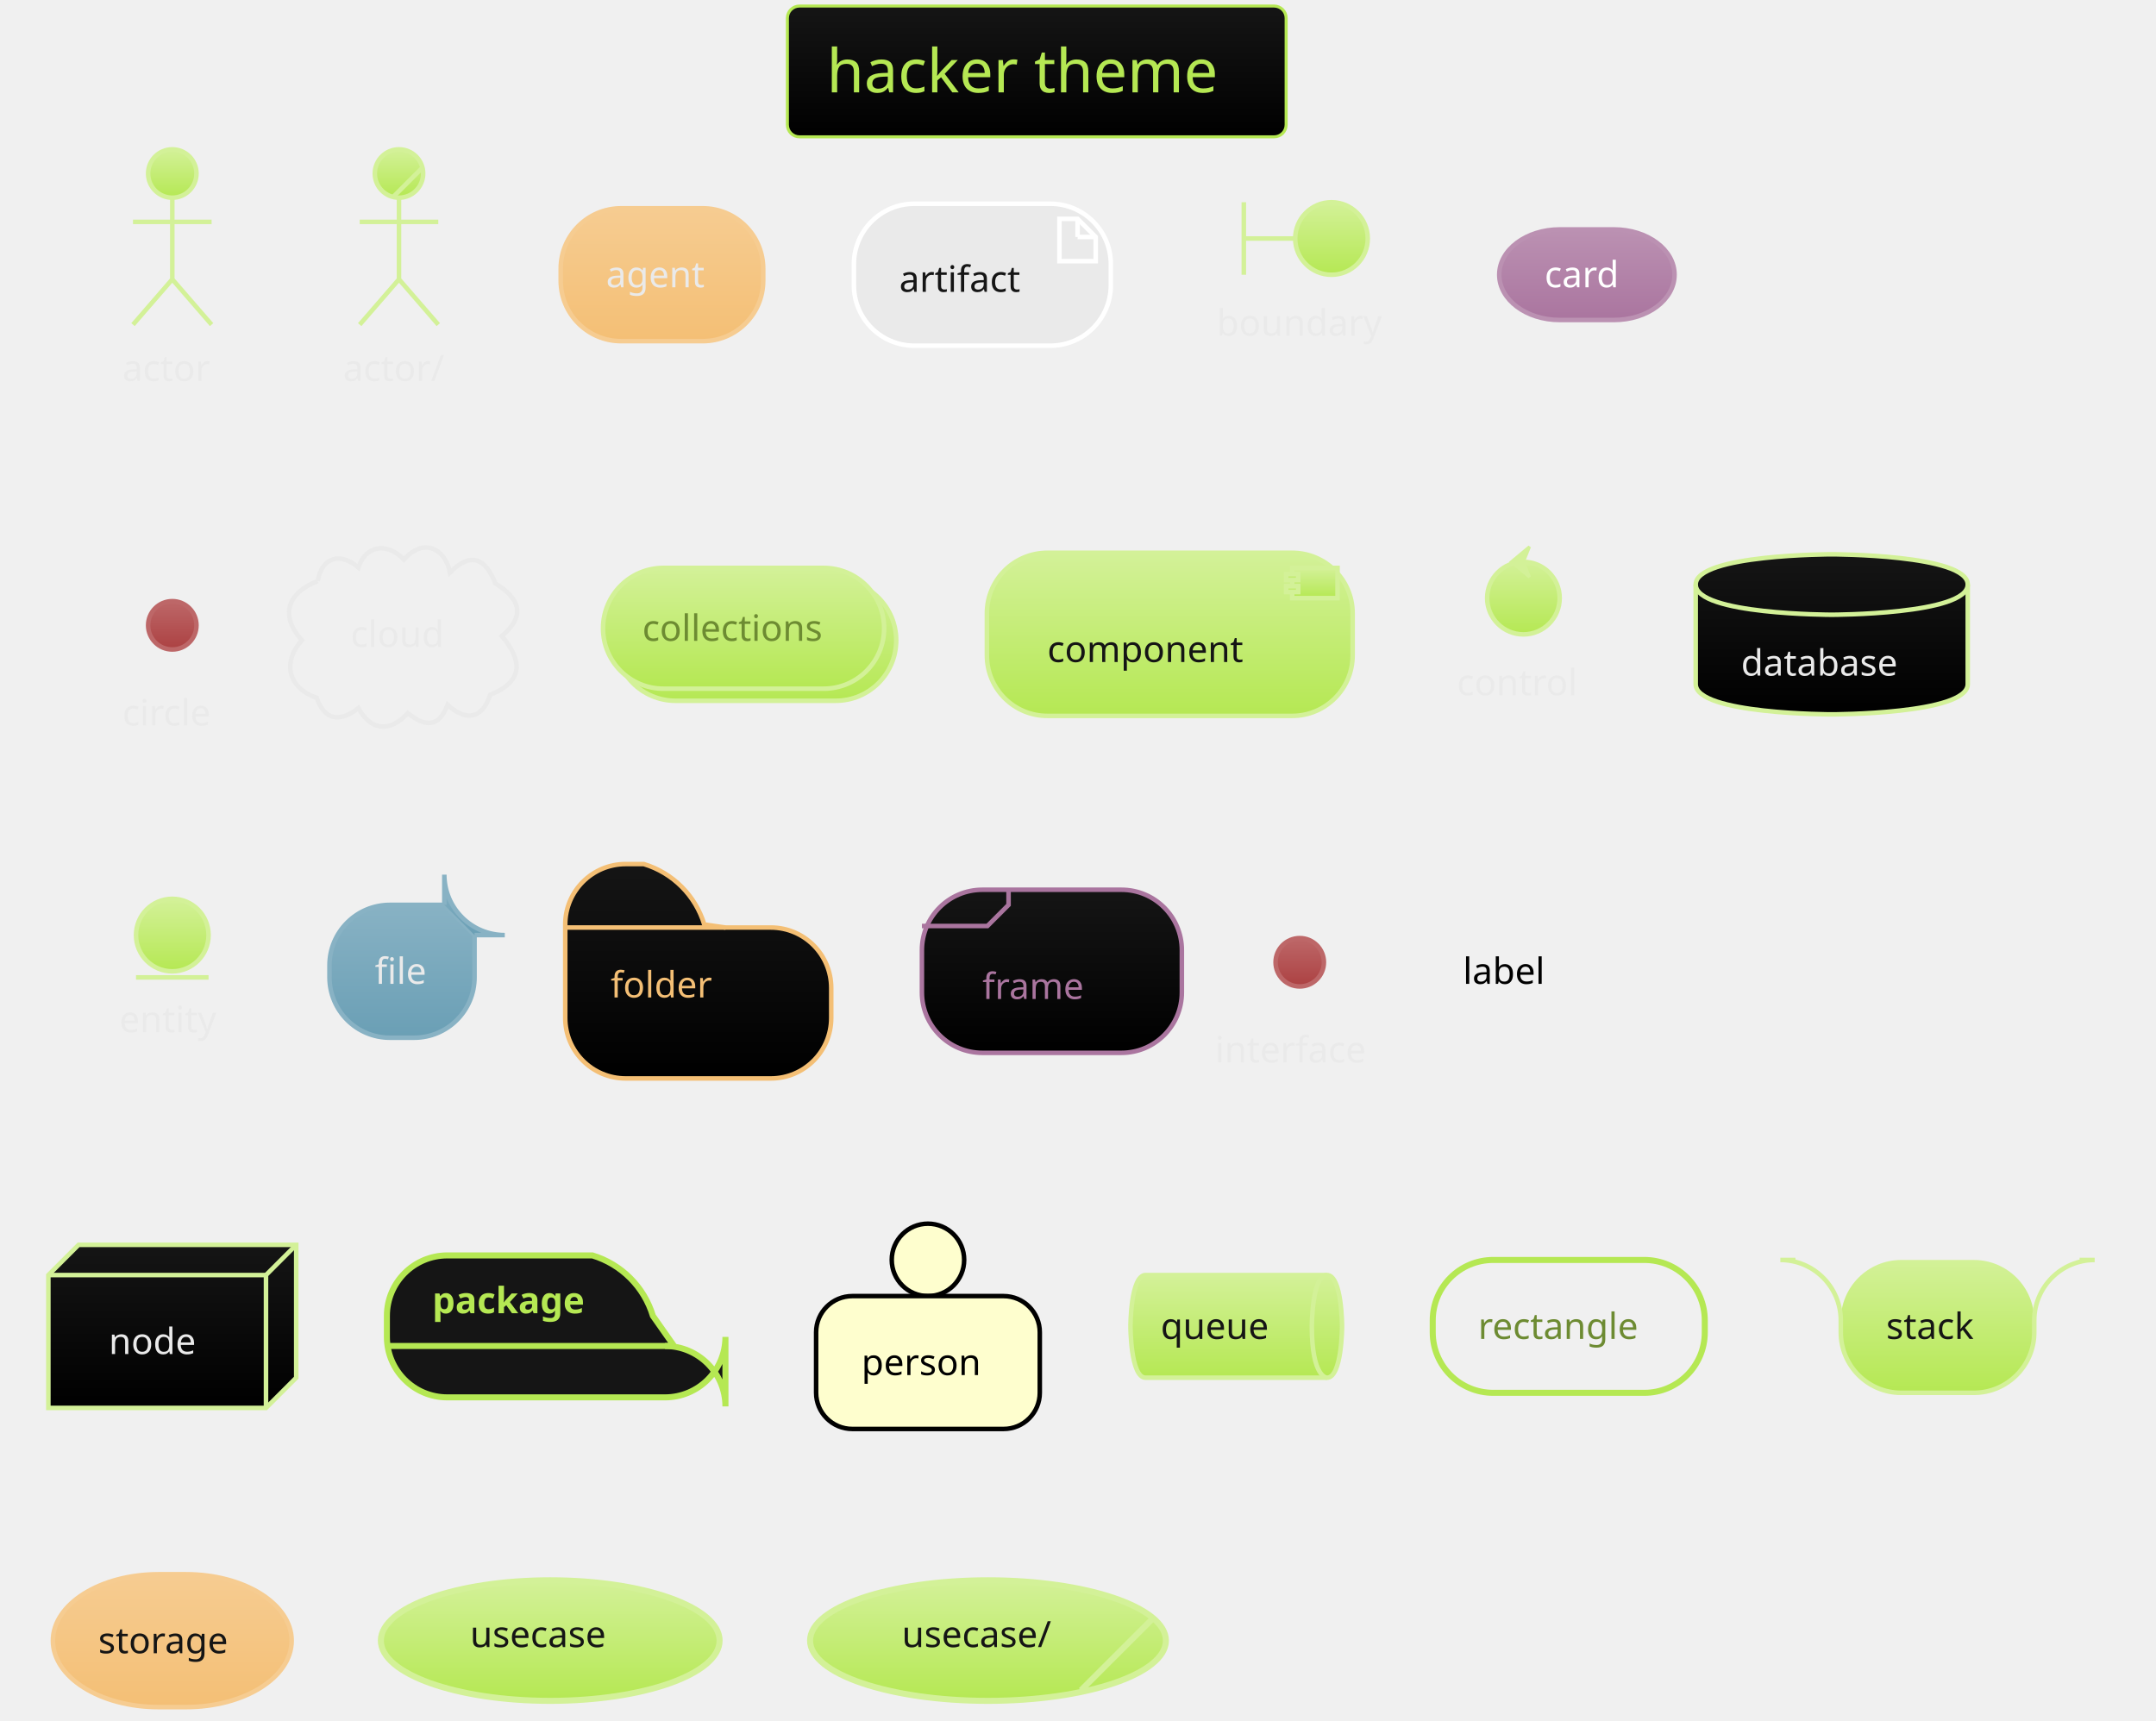
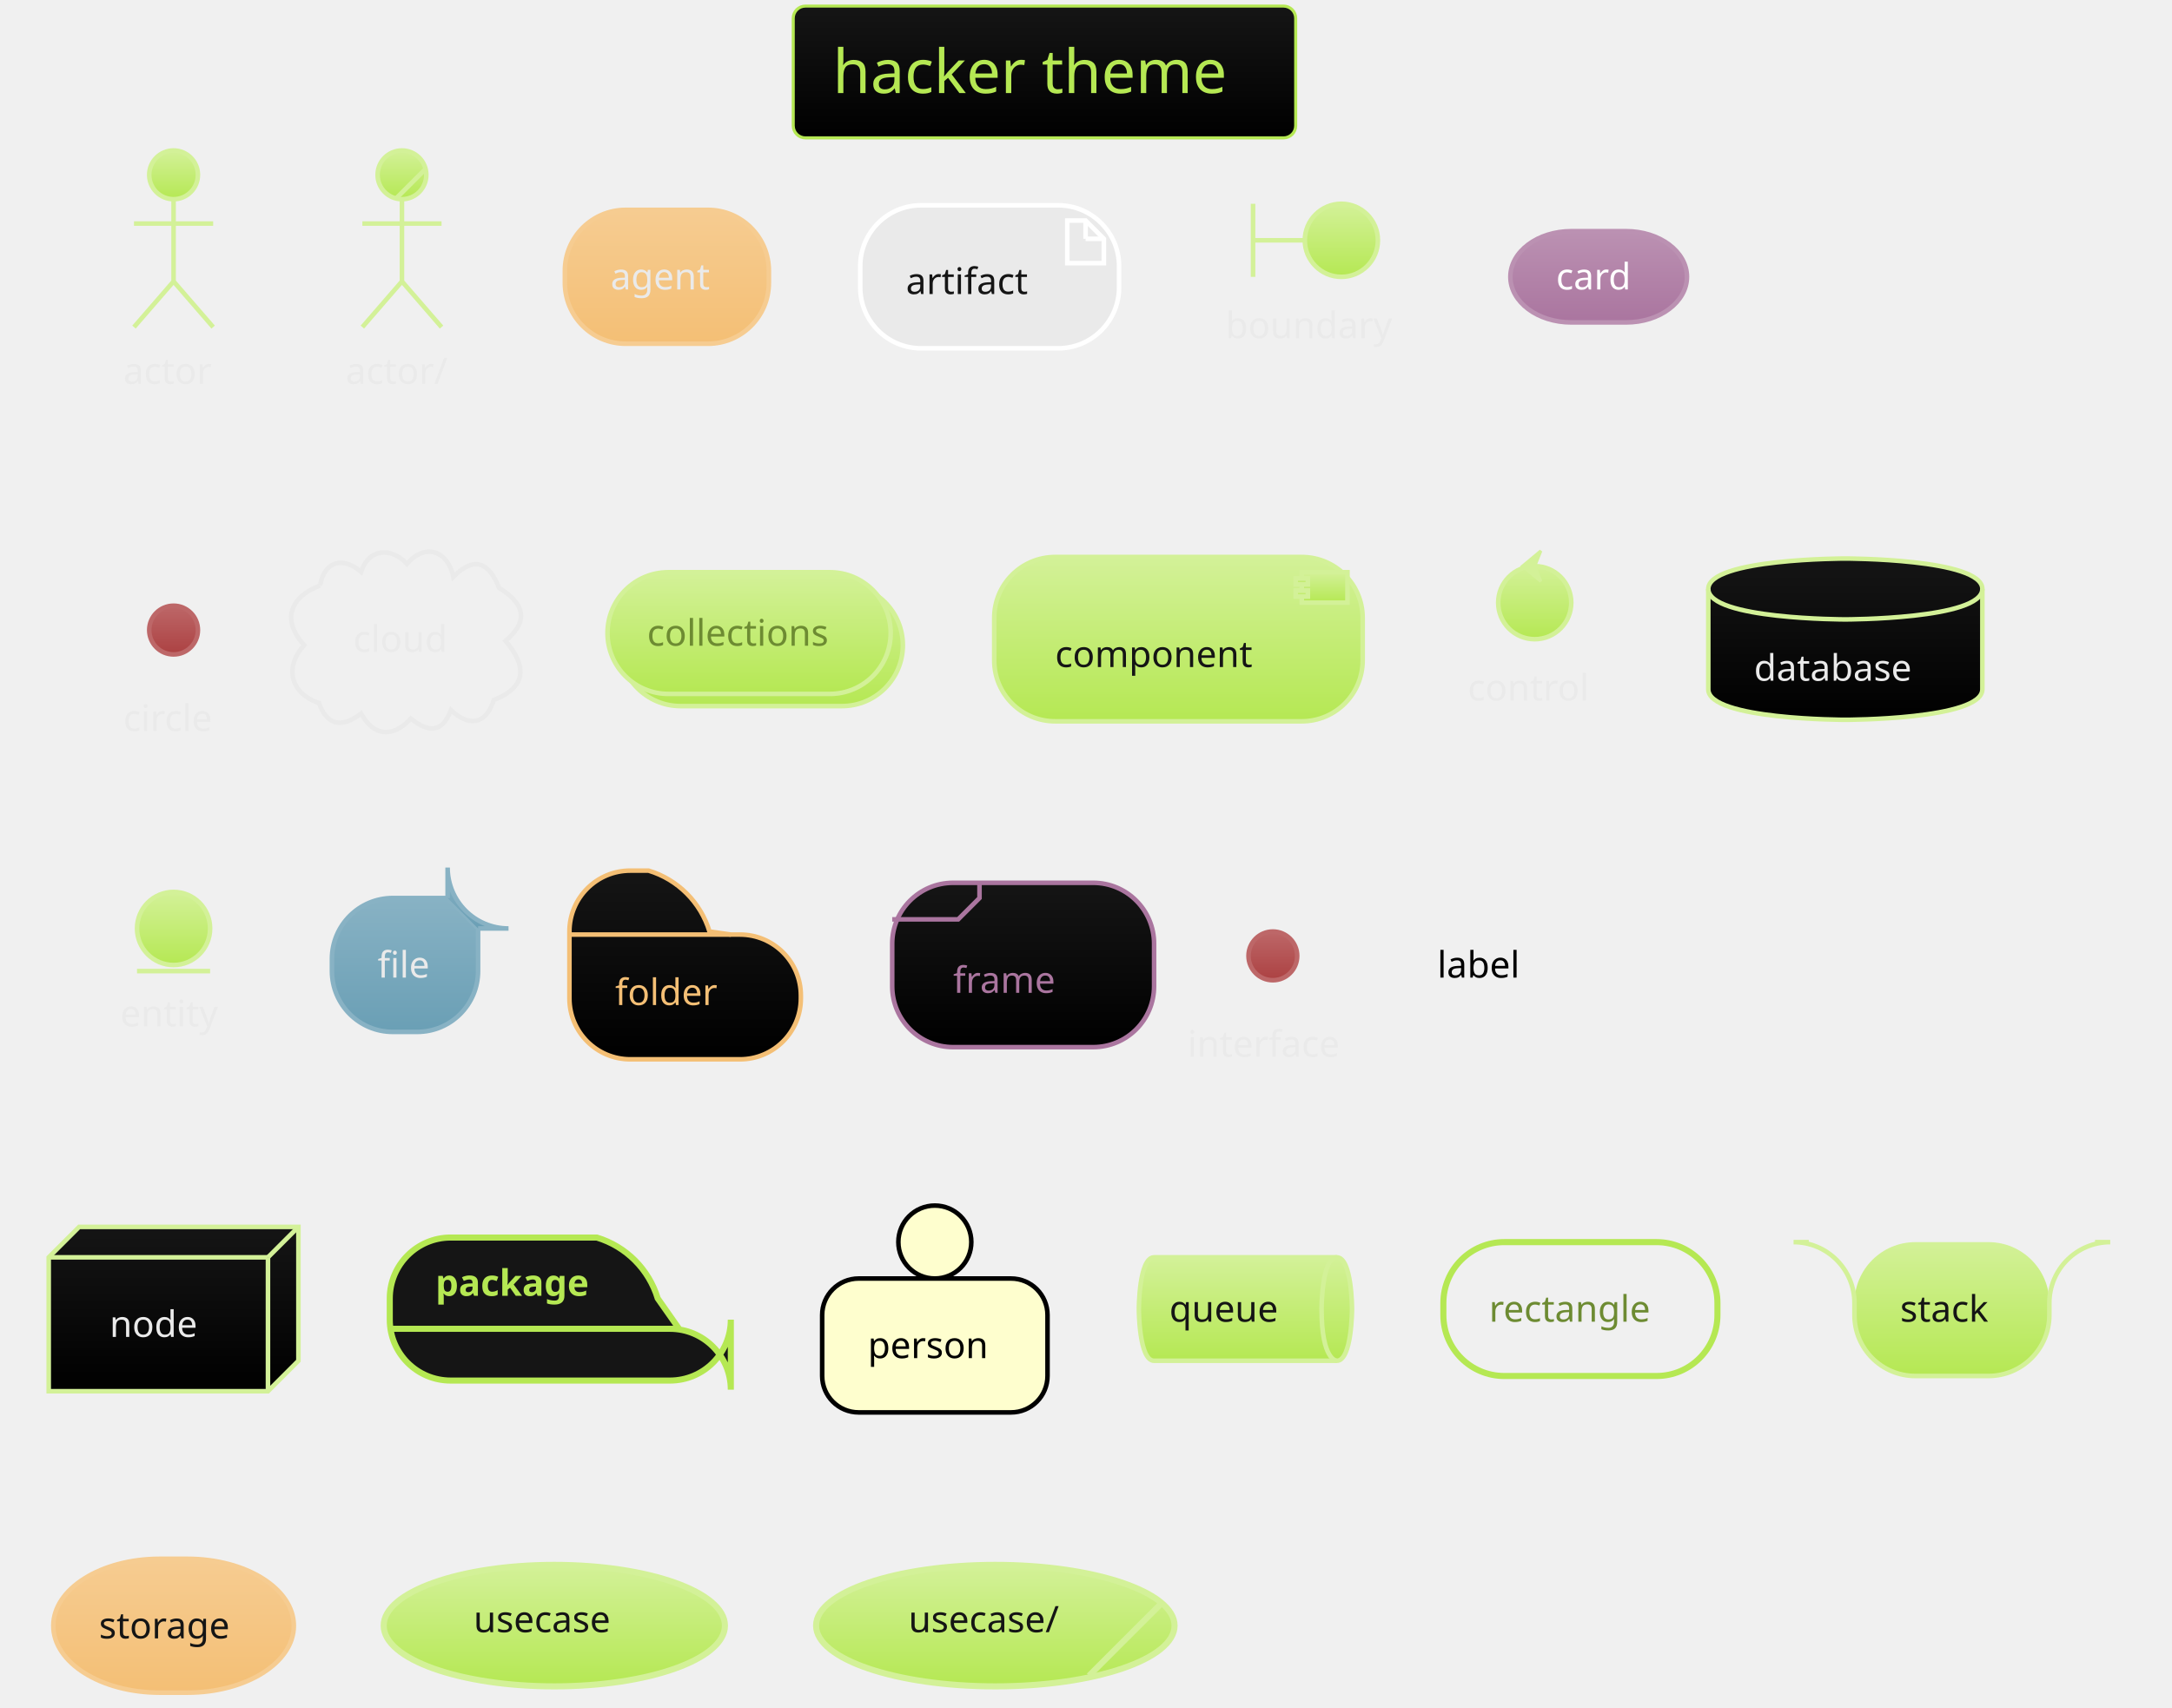
- <svg xmlns="http://www.w3.org/2000/svg" contentScriptType="application/ecmascript" contentStyleType="text/css" height="593.75px" preserveAspectRatio="none" style="width:743px;height:593px;background:#00000000;" version="1.1" viewBox="0 0 743 593" width="743.75px" zoomAndPan="magnify">
+ <svg xmlns="http://www.w3.org/2000/svg" contentScriptType="application/ecmascript" contentStyleType="text/css" height="584.375px" preserveAspectRatio="none" style="width:743px;height:584px;background:#00000000;" version="1.1" viewBox="0 0 743 584" width="743.75px" zoomAndPan="magnify">
  <defs>
    <linearGradient id="g1wpvnl40m6d330" x1="50%" x2="50%" y1="0%" y2="100%">
      <stop offset="0%" stop-color="#151515" />
      <stop offset="100%" stop-color="#000000" />
    </linearGradient>
    <linearGradient id="g1wpvnl40m6d331" x1="50%" x2="50%" y1="0%" y2="100%">
      <stop offset="0%" stop-color="#D3F198" />
      <stop offset="100%" stop-color="#B5E853" />
    </linearGradient>
    <linearGradient id="g1wpvnl40m6d332" x1="50%" x2="50%" y1="0%" y2="100%">
      <stop offset="0%" stop-color="#F6CC91" />
      <stop offset="100%" stop-color="#F4BF75" />
    </linearGradient>
    <linearGradient id="g1wpvnl40m6d333" x1="50%" x2="50%" y1="0%" y2="100%">
      <stop offset="0%" stop-color="#BB91B2" />
      <stop offset="100%" stop-color="#AA759F" />
    </linearGradient>
    <linearGradient id="g1wpvnl40m6d334" x1="50%" x2="50%" y1="0%" y2="100%">
      <stop offset="0%" stop-color="#BD6768" />
      <stop offset="100%" stop-color="#AC4142" />
    </linearGradient>
    <linearGradient id="g1wpvnl40m6d335" x1="50%" x2="50%" y1="0%" y2="100%">
      <stop offset="0%" stop-color="#88B2C4" />
      <stop offset="100%" stop-color="#6A9FB5" />
    </linearGradient>
  </defs>
  <g>
    <rect fill="url(#g1wpvnl40m6d330)" height="45.085" rx="4.167" ry="4.167" style="stroke:#B5E853;stroke-width:1.042;" width="171.875" x="271.354" y="2.083" />
    <text fill="#B5E853" font-family="Verdana" font-size="20.833" lengthAdjust="spacing" textLength="144.792" x="284.896" y="31.838">hacker theme</text>
    <ellipse cx="59.375" cy="59.812" fill="url(#g1wpvnl40m6d331)" rx="8.333" ry="8.333" style="stroke:#D3F198;stroke-width:1.562;" />
    <path d="M59.375,68.146 L59.375,96.271 M45.833,76.479 L72.917,76.479 M59.375,96.271 L45.833,111.896 M59.375,96.271 L72.917,111.896 " fill="none" style="stroke:#D3F198;stroke-width:1.562;" />
    <text fill="#EAEAEA" font-family="Verdana" font-size="12.5" lengthAdjust="spacing" textLength="34.375" x="42.188" y="131.311">actor</text>
    <ellipse cx="137.5" cy="59.812" fill="url(#g1wpvnl40m6d331)" rx="8.333" ry="8.333" style="stroke:#D3F198;stroke-width:1.562;" />
    <line style="stroke:#D3F198;stroke-width:1.562;" x1="135.475" x2="145.584" y1="67.896" y2="57.788" />
    <path d="M137.5,68.146 L137.5,96.271 M123.958,76.479 L151.042,76.479 M137.5,96.271 L123.958,111.896 M137.5,96.271 L151.042,111.896 " fill="none" style="stroke:#D3F198;stroke-width:1.562;" />
    <text fill="#EAEAEA" font-family="Verdana" font-size="12.5" lengthAdjust="spacing" textLength="38.542" x="118.229" y="131.311">actor/</text>
    <rect fill="url(#g1wpvnl40m6d332)" height="45.801" rx="20.833" ry="20.833" style="stroke:#F6CC91;stroke-width:1.562;" width="69.792" x="193.229" y="71.792" />
    <text fill="#EAEAEA" font-family="Verdana" font-size="12.5" lengthAdjust="spacing" textLength="38.542" x="208.854" y="99.019">agent</text>
    <rect fill="#EAEAEA" height="48.926" rx="20.833" ry="20.833" style="stroke:#FFFFFF;stroke-width:1.562;" width="88.542" x="294.271" y="70.229" />
    <polygon fill="#EAEAEA" points="365.104,75.437,365.104,90.021,377.604,90.021,377.604,81.687,371.354,75.437,365.104,75.437" style="stroke:#FFFFFF;stroke-width:1.562;" />
    <line style="stroke:#FFFFFF;stroke-width:1.562;" x1="371.354" x2="371.354" y1="75.437" y2="81.687" />
    <line style="stroke:#FFFFFF;stroke-width:1.562;" x1="377.604" x2="371.354" y1="81.687" y2="81.687" />
    <text fill="#151515" font-family="Verdana" font-size="12.5" lengthAdjust="spacing" textLength="46.875" x="309.896" y="100.582">artifact</text>
    <path d="M428.646,69.708 L428.646,94.708 M428.646,82.208 L446.354,82.208 " fill="none" style="stroke:#D3F198;stroke-width:1.562;" />
    <ellipse cx="458.854" cy="82.208" fill="url(#g1wpvnl40m6d331)" rx="12.5" ry="12.5" style="stroke:#D3F198;stroke-width:1.562;" />
    <text fill="#EAEAEA" font-family="Verdana" font-size="12.5" lengthAdjust="spacing" textLength="61.458" x="419.271" y="115.686">boundary</text>
    <rect fill="url(#g1wpvnl40m6d333)" height="31.217" rx="20.833" ry="20.833" style="stroke:#BB91B2;stroke-width:1.562;" width="60.417" x="516.667" y="79.083" />
    <text fill="#FFFFFF" font-family="Verdana" font-size="12.5" lengthAdjust="spacing" textLength="29.167" x="532.292" y="99.019">card</text>
    <ellipse cx="59.375" cy="215.542" fill="url(#g1wpvnl40m6d334)" rx="8.333" ry="8.333" style="stroke:#BD6768;stroke-width:1.562;" />
    <text fill="#EAEAEA" font-family="Verdana" font-size="12.5" lengthAdjust="spacing" textLength="34.375" x="42.188" y="250.061">circle</text>
    <path d="M109.48,200.304 C110.967,191.81 117.448,190.337 123.524,195.629 C126.273,187.302 134.028,187.3 139.213,192.881 C145.593,185.517 153.246,188.52 155.072,197.343 C162.346,190.03 167.276,192.446 170.724,201.096 C178.975,206.265 181.425,212.035 172.94,219.247 C180.023,227.63 180.577,234.841 168.909,239.49 C166.172,248.05 160.338,248.637 154.256,242.924 C151.171,251.063 146.336,250.464 140.551,245.819 C134.61,252.27 127.96,252.241 123.517,244.074 C117.486,248.865 111.947,248.648 109.119,240.508 C99.276,237.151 97.172,228.312 104.044,220.678 C96.144,211.991 99.333,204.175 109.48,200.304 " style="stroke:#EAEAEA;stroke-width:1.562;fill:none;" />
    <text fill="#EAEAEA" font-family="Verdana" font-size="12.5" lengthAdjust="spacing" textLength="35.417" x="120.833" y="222.978">cloud</text>
    <rect fill="url(#g1wpvnl40m6d331)" height="41.634" rx="20.833" ry="20.833" style="stroke:#D3F198;stroke-width:1.562;" width="96.875" x="211.979" y="199.917" />
    <rect fill="url(#g1wpvnl40m6d331)" height="41.634" rx="20.833" ry="20.833" style="stroke:#D3F198;stroke-width:1.562;" width="96.875" x="207.812" y="195.75" />
    <text fill="#6D8B32" font-family="Verdana" font-size="12.5" lengthAdjust="spacing" textLength="69.792" x="221.354" y="220.894">collections</text>
    <rect fill="url(#g1wpvnl40m6d331)" height="56.217" rx="20.833" ry="20.833" style="stroke:#D3F198;stroke-width:1.562;" width="126.042" x="340.104" y="190.542" />
    <rect fill="url(#g1wpvnl40m6d331)" height="10.417" style="stroke:#D3F198;stroke-width:1.562;" width="15.625" x="445.312" y="195.75" />
    <rect fill="url(#g1wpvnl40m6d331)" height="2.083" style="stroke:#D3F198;stroke-width:1.562;" width="4.167" x="443.229" y="197.833" />
    <rect fill="url(#g1wpvnl40m6d331)" height="2.083" style="stroke:#D3F198;stroke-width:1.562;" width="4.167" x="443.229" y="202" />
    <text fill="#151515" font-family="Verdana" font-size="12.5" lengthAdjust="spacing" textLength="73.958" x="360.938" y="228.186">component</text>
    <ellipse cx="525" cy="206.167" fill="url(#g1wpvnl40m6d331)" rx="12.5" ry="12.5" style="stroke:#D3F198;stroke-width:1.562;" />
    <polygon fill="#D3F198" points="520.833,193.667,527.083,188.458,525,193.667,527.083,198.875,520.833,193.667" style="stroke:#D3F198;stroke-width:1.042;" />
    <text fill="#EAEAEA" font-family="Verdana" font-size="12.5" lengthAdjust="spacing" textLength="45.833" x="502.083" y="239.644">control</text>
    <path d="M584.375,201.479 C584.375,191.062 631.25,191.062 631.25,191.062 C631.25,191.062 678.125,191.062 678.125,201.479 L678.125,235.821 C678.125,246.238 631.25,246.238 631.25,246.238 C631.25,246.238 584.375,246.238 584.375,235.821 L584.375,201.479 " fill="url(#g1wpvnl40m6d330)" style="stroke:#D3F198;stroke-width:1.562;" />
    <path d="M584.375,201.479 C584.375,211.896 631.25,211.896 631.25,211.896 C631.25,211.896 678.125,211.896 678.125,201.479 " fill="none" style="stroke:#D3F198;stroke-width:1.562;" />
    <text fill="#EAEAEA" font-family="Verdana" font-size="12.5" lengthAdjust="spacing" textLength="62.5" x="600" y="232.874">database</text>
-     <ellipse cx="59.375" cy="322.312" fill="url(#g1wpvnl40m6d331)" rx="12.5" ry="12.5" style="stroke:#D3F198;stroke-width:1.562;" />
-     <line style="stroke:#D3F198;stroke-width:1.562;" x1="46.875" x2="71.875" y1="336.896" y2="336.896" />
-     <text fill="#EAEAEA" font-family="Verdana" font-size="12.5" lengthAdjust="spacing" textLength="36.458" x="41.146" y="355.79">entity</text>
-     <path d="M113.542,332.729 L113.542,336.863 A20.833,20.833 0 0 0 134.375,357.697 L142.708,357.697 A20.833,20.833 0 0 0 163.542,336.863 L163.542,322.312 L153.125,311.896 L134.375,311.896 A20.833,20.833 0 0 0 113.542,332.729 " fill="url(#g1wpvnl40m6d335)" style="stroke:#88B2C4;stroke-width:1.562;" />
-     <path d="M153.125,311.896 L153.125,301.479 A20.833,20.833 0 0 0 173.958,322.312 L163.542,322.312 " fill="url(#g1wpvnl40m6d335)" style="stroke:#88B2C4;stroke-width:1.562;" />
-     <text fill="#EAEAEA" font-family="Verdana" font-size="12.5" lengthAdjust="spacing" textLength="18.75" x="129.167" y="339.123">file</text>
-     <path d="M215.625,297.833 L221.875,297.833 A31.25,31.25 0 0 1 242.708,318.667 L250,319.708 L265.625,319.708 A20.833,20.833 0 0 1 286.458,340.542 L286.458,350.893 A20.833,20.833 0 0 1 265.625,371.726 L215.625,371.726 A20.833,20.833 0 0 1 194.792,350.893 L194.792,318.667 A20.833,20.833 0 0 1 215.625,297.833 " fill="url(#g1wpvnl40m6d330)" style="stroke:#F4BF75;stroke-width:1.562;" />
+     <ellipse cx="59.375" cy="317.625" fill="url(#g1wpvnl40m6d331)" rx="12.5" ry="12.5" style="stroke:#D3F198;stroke-width:1.562;" />
+     <line style="stroke:#D3F198;stroke-width:1.562;" x1="46.875" x2="71.875" y1="332.208" y2="332.208" />
+     <text fill="#EAEAEA" font-family="Verdana" font-size="12.5" lengthAdjust="spacing" textLength="36.458" x="41.146" y="351.103">entity</text>
+     <path d="M113.542,328.042 L113.542,332.176 A20.833,20.833 0 0 0 134.375,353.009 L142.708,353.009 A20.833,20.833 0 0 0 163.542,332.176 L163.542,317.625 L153.125,307.208 L134.375,307.208 A20.833,20.833 0 0 0 113.542,328.042 " fill="url(#g1wpvnl40m6d335)" style="stroke:#88B2C4;stroke-width:1.562;" />
+     <path d="M153.125,307.208 L153.125,296.792 A20.833,20.833 0 0 0 173.958,317.625 L163.542,317.625 " fill="url(#g1wpvnl40m6d335)" style="stroke:#88B2C4;stroke-width:1.562;" />
+     <text fill="#EAEAEA" font-family="Verdana" font-size="12.5" lengthAdjust="spacing" textLength="18.75" x="129.167" y="334.436">file</text>
+     <path d="M215.625,297.833 L221.875,297.833 A31.25,31.25 0 0 1 242.708,318.667 L250,319.708 L253.125,319.708 A20.833,20.833 0 0 1 273.958,340.542 L273.958,341.551 A20.833,20.833 0 0 1 253.125,362.384 L215.625,362.384 A20.833,20.833 0 0 1 194.792,341.551 L194.792,318.667 A20.833,20.833 0 0 1 215.625,297.833 " fill="url(#g1wpvnl40m6d330)" style="stroke:#F4BF75;stroke-width:1.562;" />
    <line style="stroke:#F4BF75;stroke-width:1.562;" x1="194.792" x2="250" y1="319.708" y2="319.708" />
    <text fill="#F4BF75" font-family="Verdana" font-size="12.5" lengthAdjust="spacing" textLength="37.5" x="210.417" y="343.811">folder</text>
-     <rect fill="url(#g1wpvnl40m6d330)" height="56.217" rx="20.833" ry="20.833" style="stroke:#AA759F;stroke-width:1.562;" width="89.583" x="317.708" y="306.687" />
-     <path d="M347.569,306.687 L347.569,311.896 L340.278,319.187 L317.708,319.187 " fill="none" style="stroke:#AA759F;stroke-width:1.562;" />
-     <text fill="#AA759F" font-family="Verdana" font-size="12.5" lengthAdjust="spacing" textLength="37.5" x="338.542" y="344.332">frame</text>
-     <ellipse cx="447.917" cy="331.687" fill="url(#g1wpvnl40m6d334)" rx="8.333" ry="8.333" style="stroke:#BD6768;stroke-width:1.562;" />
-     <text fill="#EAEAEA" font-family="Verdana" font-size="12.5" lengthAdjust="spacing" textLength="58.333" x="418.75" y="366.207">interface</text>
-     <text fill="#000000" font-family="Verdana" font-size="12.5" lengthAdjust="spacing" textLength="31.25" x="504.167" y="339.123">label</text>
-     <polygon fill="url(#g1wpvnl40m6d330)" points="16.667,439.5,27.083,429.083,102.083,429.083,102.083,474.884,91.667,485.301,16.667,485.301,16.667,439.5" style="stroke:#D3F198;stroke-width:1.562;" />
-     <line style="stroke:#D3F198;stroke-width:1.562;" x1="91.667" x2="102.083" y1="439.5" y2="429.083" />
-     <line style="stroke:#D3F198;stroke-width:1.562;" x1="16.667" x2="91.667" y1="439.5" y2="439.5" />
-     <line style="stroke:#D3F198;stroke-width:1.562;" x1="91.667" x2="91.667" y1="439.5" y2="485.301" />
-     <text fill="#EAEAEA" font-family="Verdana" font-size="12.5" lengthAdjust="spacing" textLength="33.333" x="37.5" y="466.728">node</text>
-     <path d="M154.167,432.729 L204.167,432.729 A31.25,31.25 0 0 1 225,453.562 L232.292,463.947 L229.167,463.947 A20.833,20.833 0 0 1 250,484.78 L250,460.822 A20.833,20.833 0 0 1 229.167,481.655 L154.167,481.655 A20.833,20.833 0 0 1 133.333,460.822 L133.333,453.562 A20.833,20.833 0 0 1 154.167,432.729 " fill="#151515" style="stroke:#B5E853;stroke-width:2.083;" />
-     <line style="stroke:#B5E853;stroke-width:2.083;" x1="133.333" x2="232.292" y1="463.947" y2="463.947" />
-     <text fill="#B5E853" font-family="Verdana" font-size="12.5" font-weight="bold" lengthAdjust="spacing" textLength="62.5" x="148.958" y="452.665">package</text>
-     <ellipse cx="319.792" cy="434.269" fill="#FEFECE" rx="12.478" ry="12.478" style="stroke:#000000;stroke-width:1.562;" />
-     <rect fill="#FEFECE" height="45.801" rx="12.478" ry="12.478" style="stroke:#000000;stroke-width:1.562;" width="77.083" x="281.25" y="446.747" />
-     <text fill="#000000" font-family="Verdana" font-size="12.5" lengthAdjust="spacing" textLength="45.833" x="296.875" y="473.975">person</text>
-     <path d="M394.792,439.5 L457.292,439.5 C462.5,439.5 462.5,457.192 462.5,457.192 C462.5,457.192 462.5,474.884 457.292,474.884 L394.792,474.884 C389.583,474.884 389.583,457.192 389.583,457.192 C389.583,457.192 389.583,439.5 394.792,439.5 " fill="url(#g1wpvnl40m6d331)" style="stroke:#D3F198;stroke-width:1.562;" />
-     <path d="M457.292,439.5 C452.083,439.5 452.083,457.192 452.083,457.192 C452.083,474.884 457.292,474.884 457.292,474.884 " fill="none" style="stroke:#D3F198;stroke-width:1.562;" />
-     <text fill="#151515" font-family="Verdana" font-size="12.5" lengthAdjust="spacing" textLength="41.667" x="400" y="461.519">queue</text>
-     <rect height="45.801" rx="20.833" ry="20.833" style="stroke:#B5E853;stroke-width:2.083;fill:none;" width="93.75" x="493.75" y="434.292" />
-     <text fill="#6D8B32" font-family="Verdana" font-size="12.5" lengthAdjust="spacing" textLength="62.5" x="509.375" y="461.519">rectangle</text>
-     <rect fill="url(#g1wpvnl40m6d331)" height="45.801" rx="20.833" ry="20.833" style="stroke:none;stroke-width:1.562;" width="66.667" x="634.375" y="434.292" />
-     <path d="M618.75,434.292 L613.542,434.292 A20.833,20.833 0 0 1 634.375,455.125 L634.375,459.259 A20.833,20.833 0 0 0 655.208,480.092 L680.208,480.092 A20.833,20.833 0 0 0 701.042,459.259 L701.042,455.125 A20.833,20.833 0 0 1 721.875,434.292 L716.667,434.292 " fill="none" style="stroke:#D3F198;stroke-width:1.562;" />
-     <text fill="#151515" font-family="Verdana" font-size="12.5" lengthAdjust="spacing" textLength="35.417" x="650" y="461.519">stack</text>
-     <rect fill="url(#g1wpvnl40m6d332)" height="45.801" rx="36.458" ry="36.458" style="stroke:#F6CC91;stroke-width:1.562;" width="82.292" x="18.229" y="542.625" />
-     <text fill="#151515" font-family="Verdana" font-size="12.5" lengthAdjust="spacing" textLength="51.042" x="33.854" y="569.853">storage</text>
-     <ellipse cx="189.618" cy="565.488" fill="url(#g1wpvnl40m6d331)" rx="58.368" ry="20.78" style="stroke:#D3F198;stroke-width:2.083;" />
-     <text fill="#151515" font-family="Verdana" font-size="12.5" lengthAdjust="spacing" textLength="55.208" x="162.014" y="567.732">usecase</text>
-     <ellipse cx="340.481" cy="565.488" fill="url(#g1wpvnl40m6d331)" rx="61.314" ry="20.78" style="stroke:#D3F198;stroke-width:2.083;" />
-     <text fill="#151515" font-family="Verdana" font-size="12.5" lengthAdjust="spacing" textLength="59.375" x="310.793" y="567.732">usecase/</text>
-     <line style="stroke:#D3F198;stroke-width:2.083;" x1="396.908" x2="372.532" y1="558.244" y2="582.619" />
+     <rect fill="url(#g1wpvnl40m6d330)" height="56.217" rx="20.833" ry="20.833" style="stroke:#AA759F;stroke-width:1.562;" width="89.583" x="305.208" y="302" />
+     <path d="M335.069,302 L335.069,307.208 L327.778,314.5 L305.208,314.5 " fill="none" style="stroke:#AA759F;stroke-width:1.562;" />
+     <text fill="#AA759F" font-family="Verdana" font-size="12.5" lengthAdjust="spacing" textLength="37.5" x="326.042" y="339.644">frame</text>
+     <ellipse cx="435.417" cy="327" fill="url(#g1wpvnl40m6d334)" rx="8.333" ry="8.333" style="stroke:#BD6768;stroke-width:1.562;" />
+     <text fill="#EAEAEA" font-family="Verdana" font-size="12.5" lengthAdjust="spacing" textLength="58.333" x="406.25" y="361.519">interface</text>
+     <text fill="#000000" font-family="Verdana" font-size="12.5" lengthAdjust="spacing" textLength="31.25" x="491.667" y="334.436">label</text>
+     <polygon fill="url(#g1wpvnl40m6d330)" points="16.667,430.125,27.083,419.708,102.083,419.708,102.083,465.509,91.667,475.926,16.667,475.926,16.667,430.125" style="stroke:#D3F198;stroke-width:1.562;" />
+     <line style="stroke:#D3F198;stroke-width:1.562;" x1="91.667" x2="102.083" y1="430.125" y2="419.708" />
+     <line style="stroke:#D3F198;stroke-width:1.562;" x1="16.667" x2="91.667" y1="430.125" y2="430.125" />
+     <line style="stroke:#D3F198;stroke-width:1.562;" x1="91.667" x2="91.667" y1="430.125" y2="475.926" />
+     <text fill="#EAEAEA" font-family="Verdana" font-size="12.5" lengthAdjust="spacing" textLength="33.333" x="37.5" y="457.353">node</text>
+     <path d="M154.167,423.354 L204.167,423.354 A31.25,31.25 0 0 1 225,444.187 L232.292,454.572 L229.167,454.572 A20.833,20.833 0 0 1 250,475.405 L250,451.447 A20.833,20.833 0 0 1 229.167,472.28 L154.167,472.28 A20.833,20.833 0 0 1 133.333,451.447 L133.333,444.187 A20.833,20.833 0 0 1 154.167,423.354 " fill="#151515" style="stroke:#B5E853;stroke-width:2.083;" />
+     <line style="stroke:#B5E853;stroke-width:2.083;" x1="133.333" x2="232.292" y1="454.572" y2="454.572" />
+     <text fill="#B5E853" font-family="Verdana" font-size="12.5" font-weight="bold" lengthAdjust="spacing" textLength="62.5" x="148.958" y="443.29">package</text>
+     <ellipse cx="319.792" cy="424.894" fill="#FEFECE" rx="12.478" ry="12.478" style="stroke:#000000;stroke-width:1.562;" />
+     <rect fill="#FEFECE" height="45.801" rx="12.478" ry="12.478" style="stroke:#000000;stroke-width:1.562;" width="77.083" x="281.25" y="437.372" />
+     <text fill="#000000" font-family="Verdana" font-size="12.5" lengthAdjust="spacing" textLength="45.833" x="296.875" y="464.6">person</text>
+     <path d="M394.792,430.125 L457.292,430.125 C462.5,430.125 462.5,447.817 462.5,447.817 C462.5,447.817 462.5,465.509 457.292,465.509 L394.792,465.509 C389.583,465.509 389.583,447.817 389.583,447.817 C389.583,447.817 389.583,430.125 394.792,430.125 " fill="url(#g1wpvnl40m6d331)" style="stroke:#D3F198;stroke-width:1.562;" />
+     <path d="M457.292,430.125 C452.083,430.125 452.083,447.817 452.083,447.817 C452.083,465.509 457.292,465.509 457.292,465.509 " fill="none" style="stroke:#D3F198;stroke-width:1.562;" />
+     <text fill="#151515" font-family="Verdana" font-size="12.5" lengthAdjust="spacing" textLength="41.667" x="400" y="452.144">queue</text>
+     <rect height="45.801" rx="20.833" ry="20.833" style="stroke:#B5E853;stroke-width:2.083;fill:none;" width="93.75" x="493.75" y="424.917" />
+     <text fill="#6D8B32" font-family="Verdana" font-size="12.5" lengthAdjust="spacing" textLength="62.5" x="509.375" y="452.144">rectangle</text>
+     <rect fill="url(#g1wpvnl40m6d331)" height="45.801" rx="20.833" ry="20.833" style="stroke:none;stroke-width:1.562;" width="66.667" x="634.375" y="424.917" />
+     <path d="M618.75,424.917 L613.542,424.917 A20.833,20.833 0 0 1 634.375,445.75 L634.375,449.884 A20.833,20.833 0 0 0 655.208,470.717 L680.208,470.717 A20.833,20.833 0 0 0 701.042,449.884 L701.042,445.75 A20.833,20.833 0 0 1 721.875,424.917 L716.667,424.917 " fill="none" style="stroke:#D3F198;stroke-width:1.562;" />
+     <text fill="#151515" font-family="Verdana" font-size="12.5" lengthAdjust="spacing" textLength="35.417" x="650" y="452.144">stack</text>
+     <rect fill="url(#g1wpvnl40m6d332)" height="45.801" rx="36.458" ry="36.458" style="stroke:#F6CC91;stroke-width:1.562;" width="82.292" x="18.229" y="533.25" />
+     <text fill="#151515" font-family="Verdana" font-size="12.5" lengthAdjust="spacing" textLength="51.042" x="33.854" y="560.478">storage</text>
+     <ellipse cx="189.618" cy="556.113" fill="url(#g1wpvnl40m6d331)" rx="58.368" ry="20.78" style="stroke:#D3F198;stroke-width:2.083;" />
+     <text fill="#151515" font-family="Verdana" font-size="12.5" lengthAdjust="spacing" textLength="55.208" x="162.014" y="558.357">usecase</text>
+     <ellipse cx="340.481" cy="556.113" fill="url(#g1wpvnl40m6d331)" rx="61.314" ry="20.78" style="stroke:#D3F198;stroke-width:2.083;" />
+     <text fill="#151515" font-family="Verdana" font-size="12.5" lengthAdjust="spacing" textLength="59.375" x="310.793" y="558.357">usecase/</text>
+     <line style="stroke:#D3F198;stroke-width:2.083;" x1="396.908" x2="372.532" y1="548.869" y2="573.244" />
  </g>
</svg>
